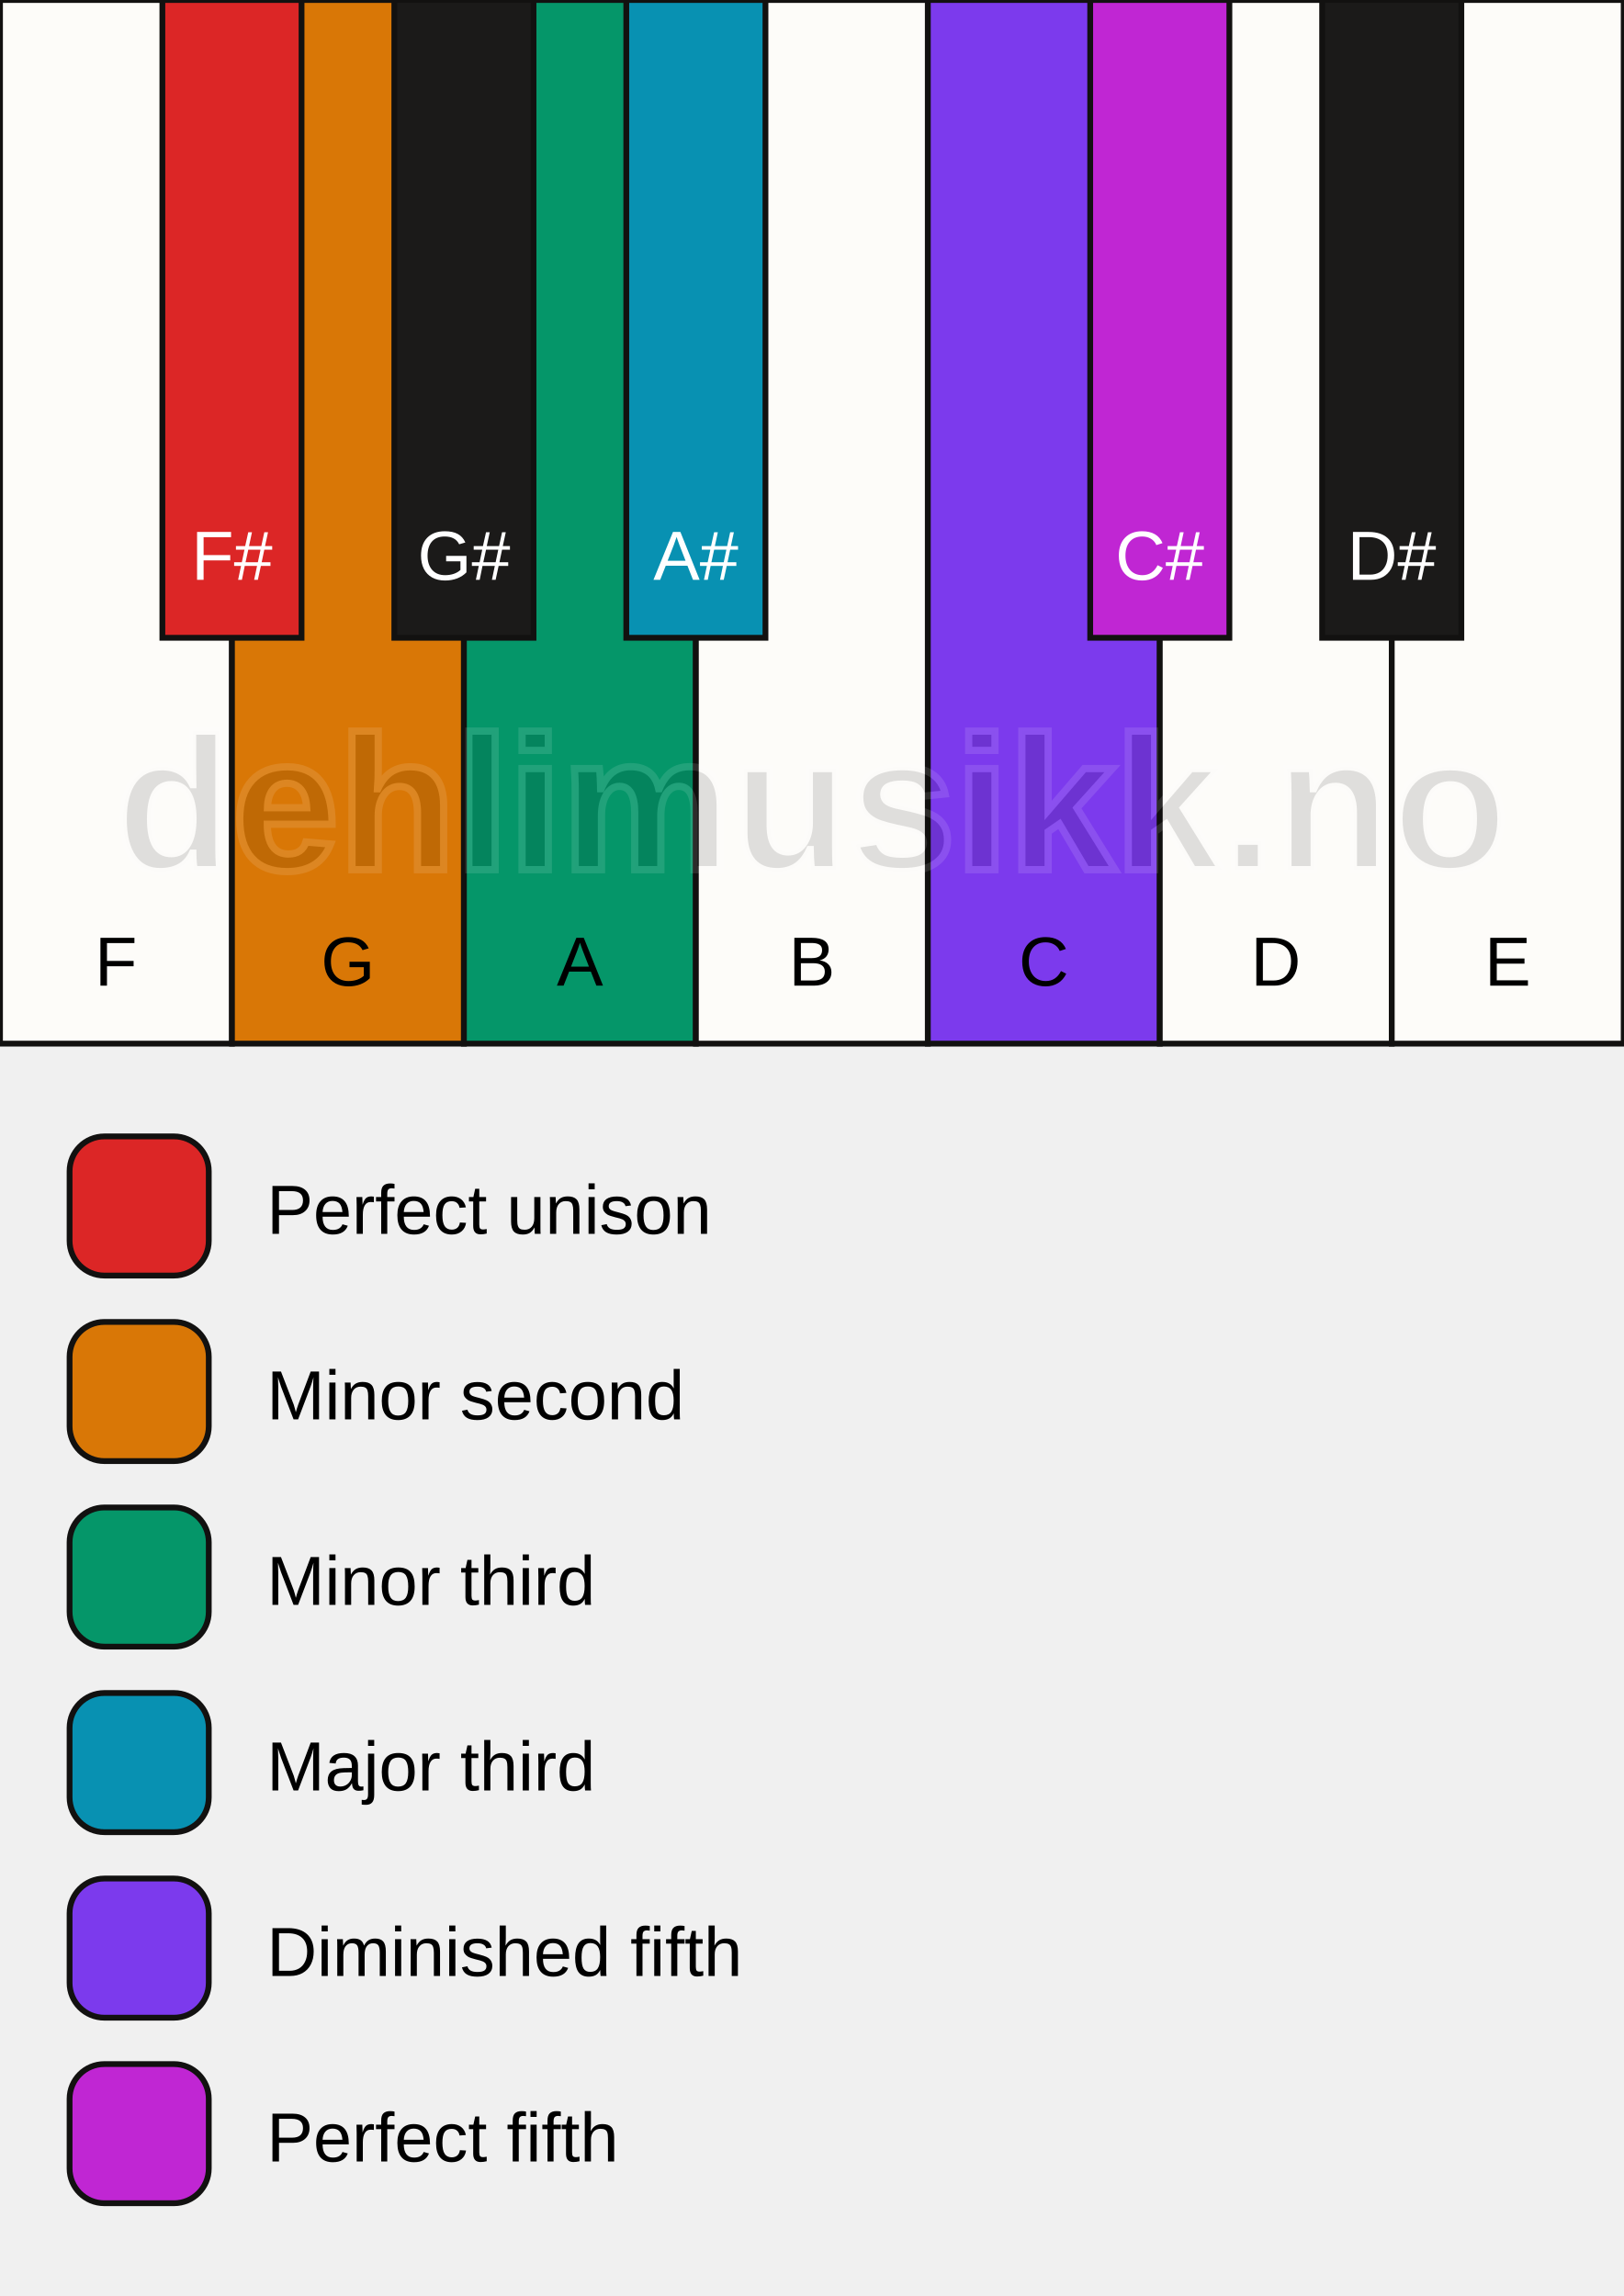
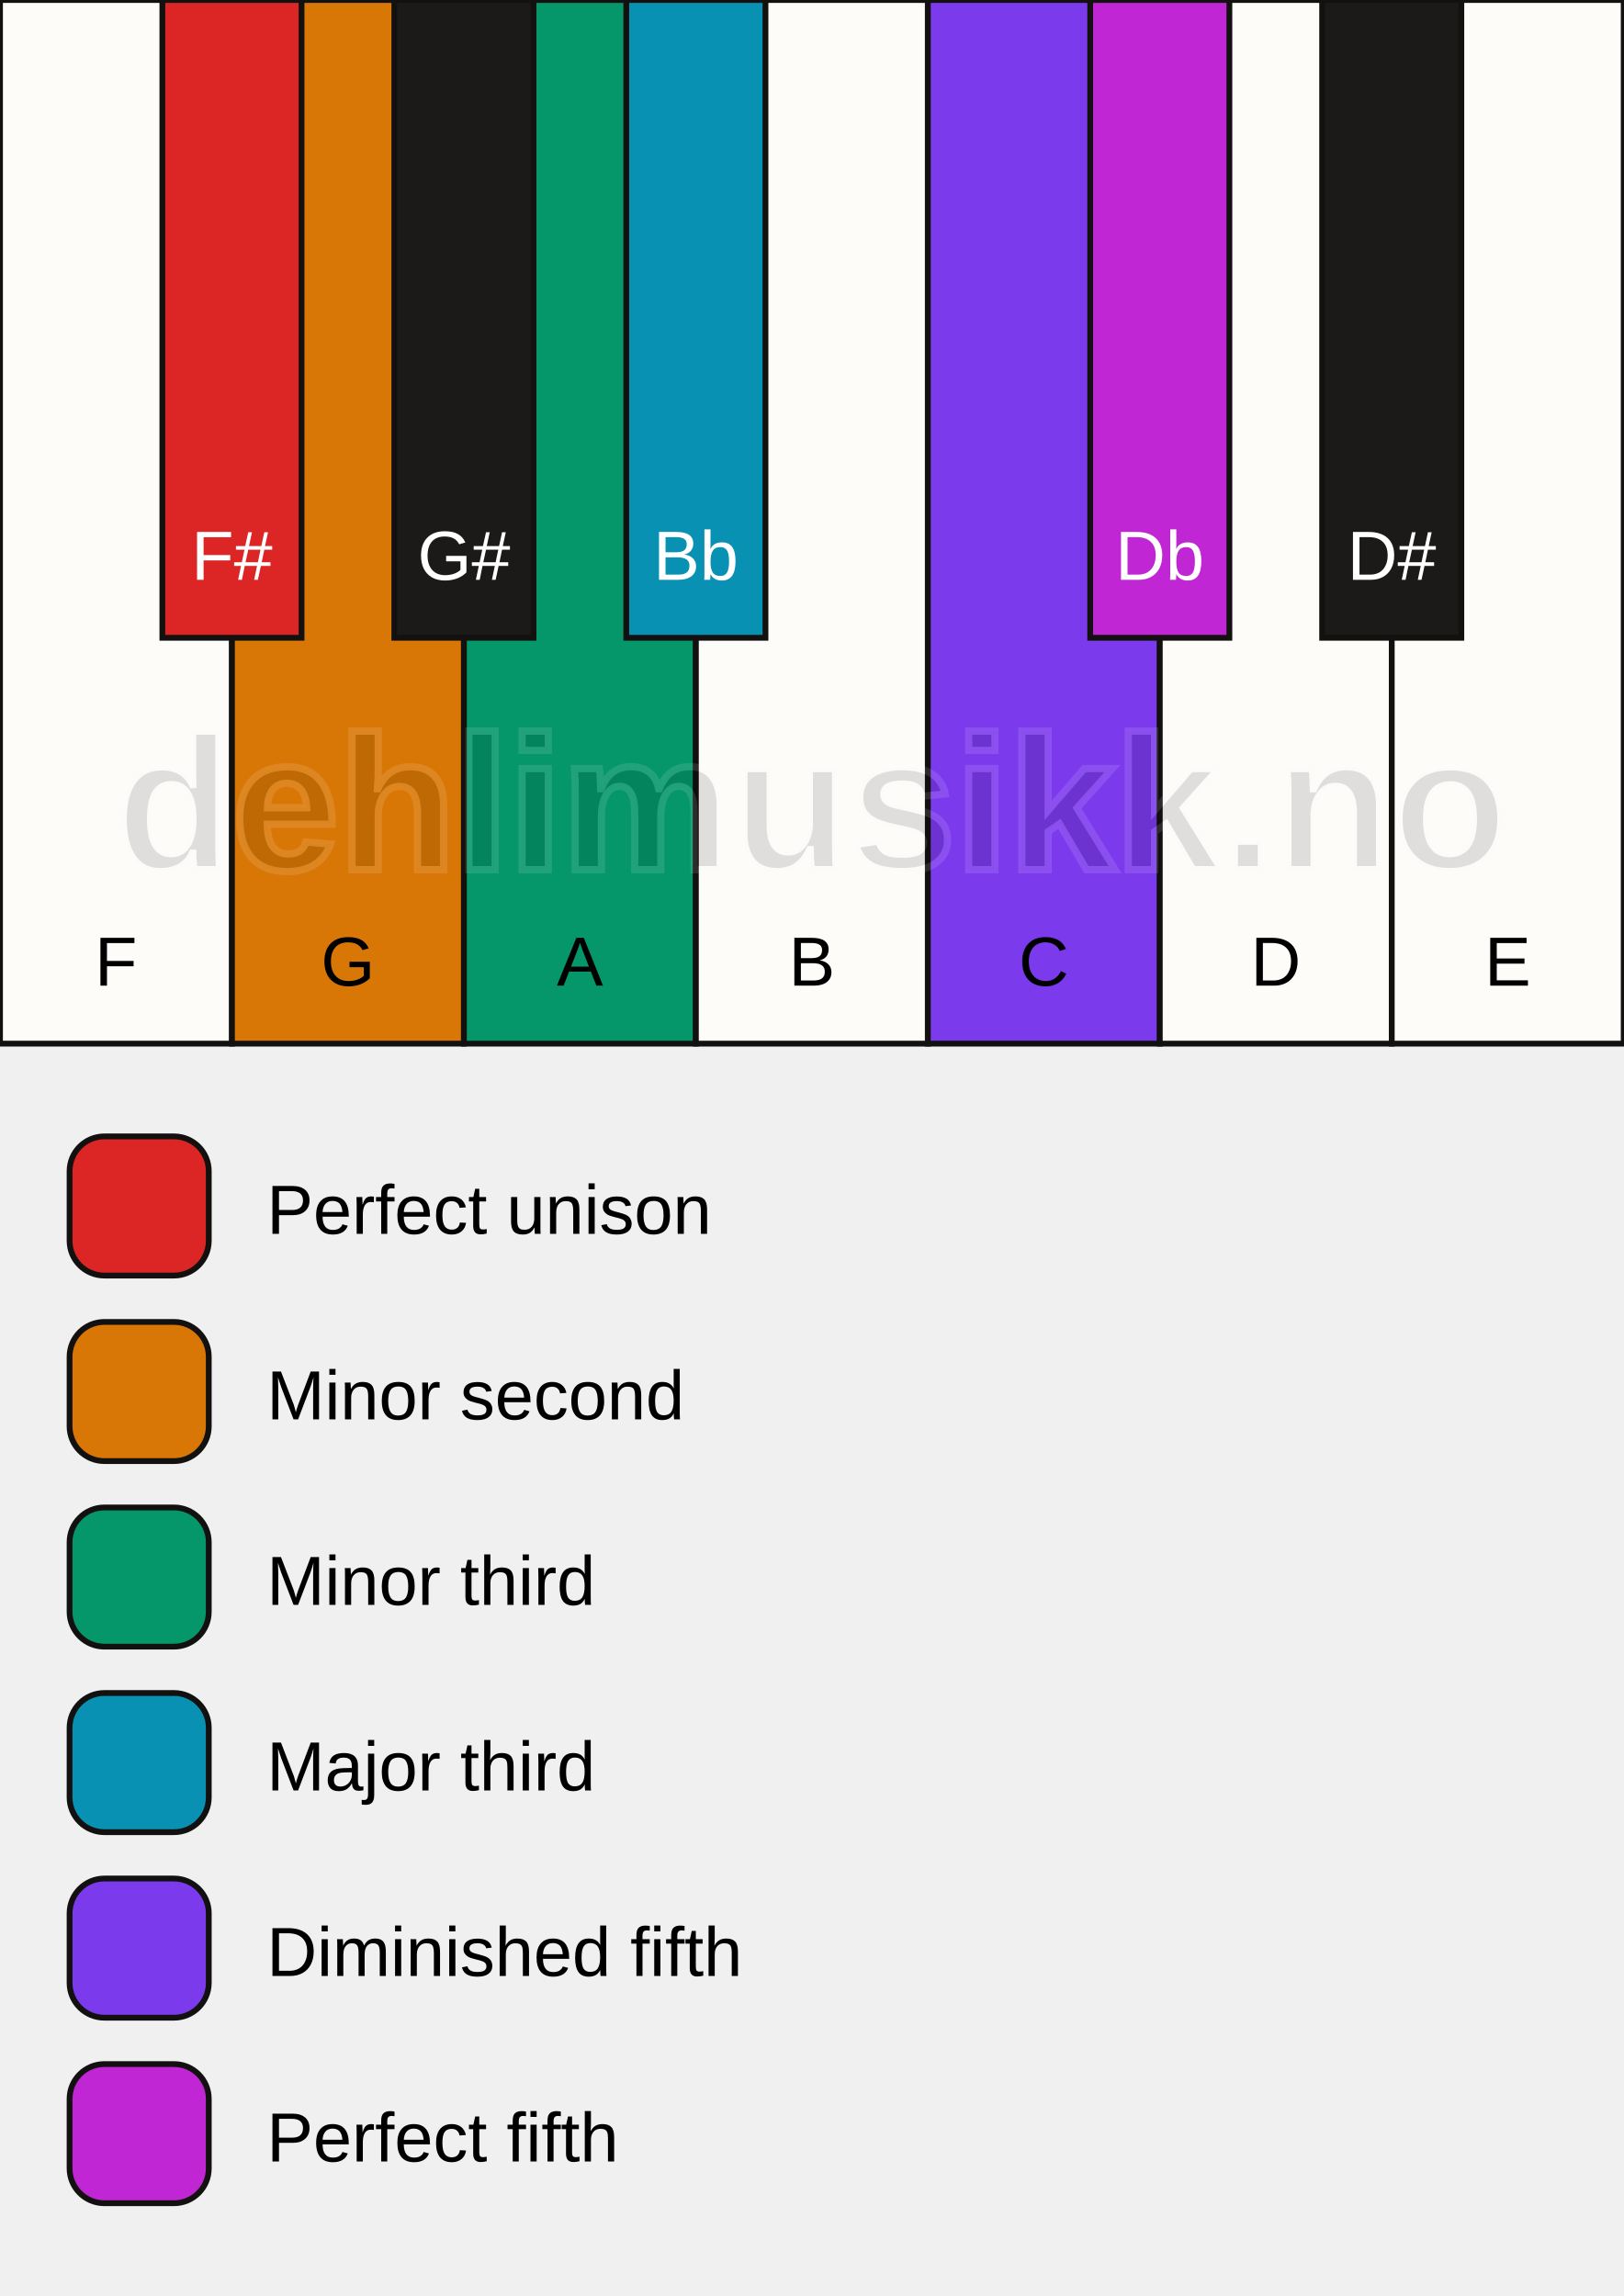
<svg xmlns="http://www.w3.org/2000/svg" width="280" height="396">
  <rect x="0" y="0" width="40" height="180" fill="#fdfcf9" stroke="#121110" />
  <text x="20" y="170" font-size="12" font-family="Arial, sans-serif" text-anchor="middle" fill="#000">
            F
          </text>
  <rect x="40" y="0" width="40" height="180" fill="#d97706" stroke="#121110" />
  <text x="60" y="170" font-size="12" font-family="Arial, sans-serif" text-anchor="middle" fill="#000">
            G
          </text>
  <rect x="80" y="0" width="40" height="180" fill="#059669" stroke="#121110" />
  <text x="100" y="170" font-size="12" font-family="Arial, sans-serif" text-anchor="middle" fill="#000">
            A
          </text>
  <rect x="120" y="0" width="40" height="180" fill="#fdfcf9" stroke="#121110" />
  <text x="140" y="170" font-size="12" font-family="Arial, sans-serif" text-anchor="middle" fill="#000">
            B
          </text>
  <rect x="160" y="0" width="40" height="180" fill="#7c3aed" stroke="#121110" />
  <text x="180" y="170" font-size="12" font-family="Arial, sans-serif" text-anchor="middle" fill="#000">
            C
          </text>
  <rect x="200" y="0" width="40" height="180" fill="#fdfcf9" stroke="#121110" />
  <text x="220" y="170" font-size="12" font-family="Arial, sans-serif" text-anchor="middle" fill="#000">
            D
          </text>
  <rect x="240" y="0" width="40" height="180" fill="#fdfcf9" stroke="#121110" />
  <text x="260" y="170" font-size="12" font-family="Arial, sans-serif" text-anchor="middle" fill="#000">
            E
          </text>
  <rect x="28" y="0" width="24" height="110" fill="#dc2626" stroke="#121110" />
  <text x="40" y="100" font-size="12" font-family="Arial, sans-serif" text-anchor="middle" fill="#fff">
            F#
          </text>
  <rect x="68" y="0" width="24" height="110" fill="#1b1a19" stroke="#121110" />
  <text x="80" y="100" font-size="12" font-family="Arial, sans-serif" text-anchor="middle" fill="#fff">
            G#
          </text>
  <rect x="108" y="0" width="24" height="110" fill="#0891b2" stroke="#121110" />
  <text x="120" y="100" font-size="12" font-family="Arial, sans-serif" text-anchor="middle" fill="#fff">
-             A#
+             Bb
          </text>
  <rect x="188" y="0" width="24" height="110" fill="#c026d3" stroke="#121110" />
  <text x="200" y="100" font-size="12" font-family="Arial, sans-serif" text-anchor="middle" fill="#fff">
-             C#
+             Db
          </text>
  <rect x="228" y="0" width="24" height="110" fill="#1b1a19" stroke="#121110" />
  <text x="240" y="100" font-size="12" font-family="Arial, sans-serif" text-anchor="middle" fill="#fff">
            D#
          </text>
  <text x="140" y="150" font-size="33" font-family="Arial, sans-serif" font-weight="bold" text-anchor="middle" fill="#000" opacity="0.12" stroke="#fff" stroke-width="1.25" stroke-opacity="0.95">
        dehlimusikk.no
      </text>
  <rect x="12" y="196" width="24" height="24" fill="#dc2626" stroke="#121110" rx="6" />
  <text x="46" y="212.8" font-size="12" font-family="Arial, sans-serif" text-anchor="start" fill="#000">Perfect unison</text>
  <rect x="12" y="228" width="24" height="24" fill="#d97706" stroke="#121110" rx="6" />
  <text x="46" y="244.8" font-size="12" font-family="Arial, sans-serif" text-anchor="start" fill="#000">Minor second</text>
  <rect x="12" y="260" width="24" height="24" fill="#059669" stroke="#121110" rx="6" />
  <text x="46" y="276.8" font-size="12" font-family="Arial, sans-serif" text-anchor="start" fill="#000">Minor third</text>
  <rect x="12" y="292" width="24" height="24" fill="#0891b2" stroke="#121110" rx="6" />
  <text x="46" y="308.8" font-size="12" font-family="Arial, sans-serif" text-anchor="start" fill="#000">Major third</text>
  <rect x="12" y="324" width="24" height="24" fill="#7c3aed" stroke="#121110" rx="6" />
  <text x="46" y="340.8" font-size="12" font-family="Arial, sans-serif" text-anchor="start" fill="#000">Diminished fifth</text>
  <rect x="12" y="356" width="24" height="24" fill="#c026d3" stroke="#121110" rx="6" />
  <text x="46" y="372.8" font-size="12" font-family="Arial, sans-serif" text-anchor="start" fill="#000">Perfect fifth</text>
</svg>
